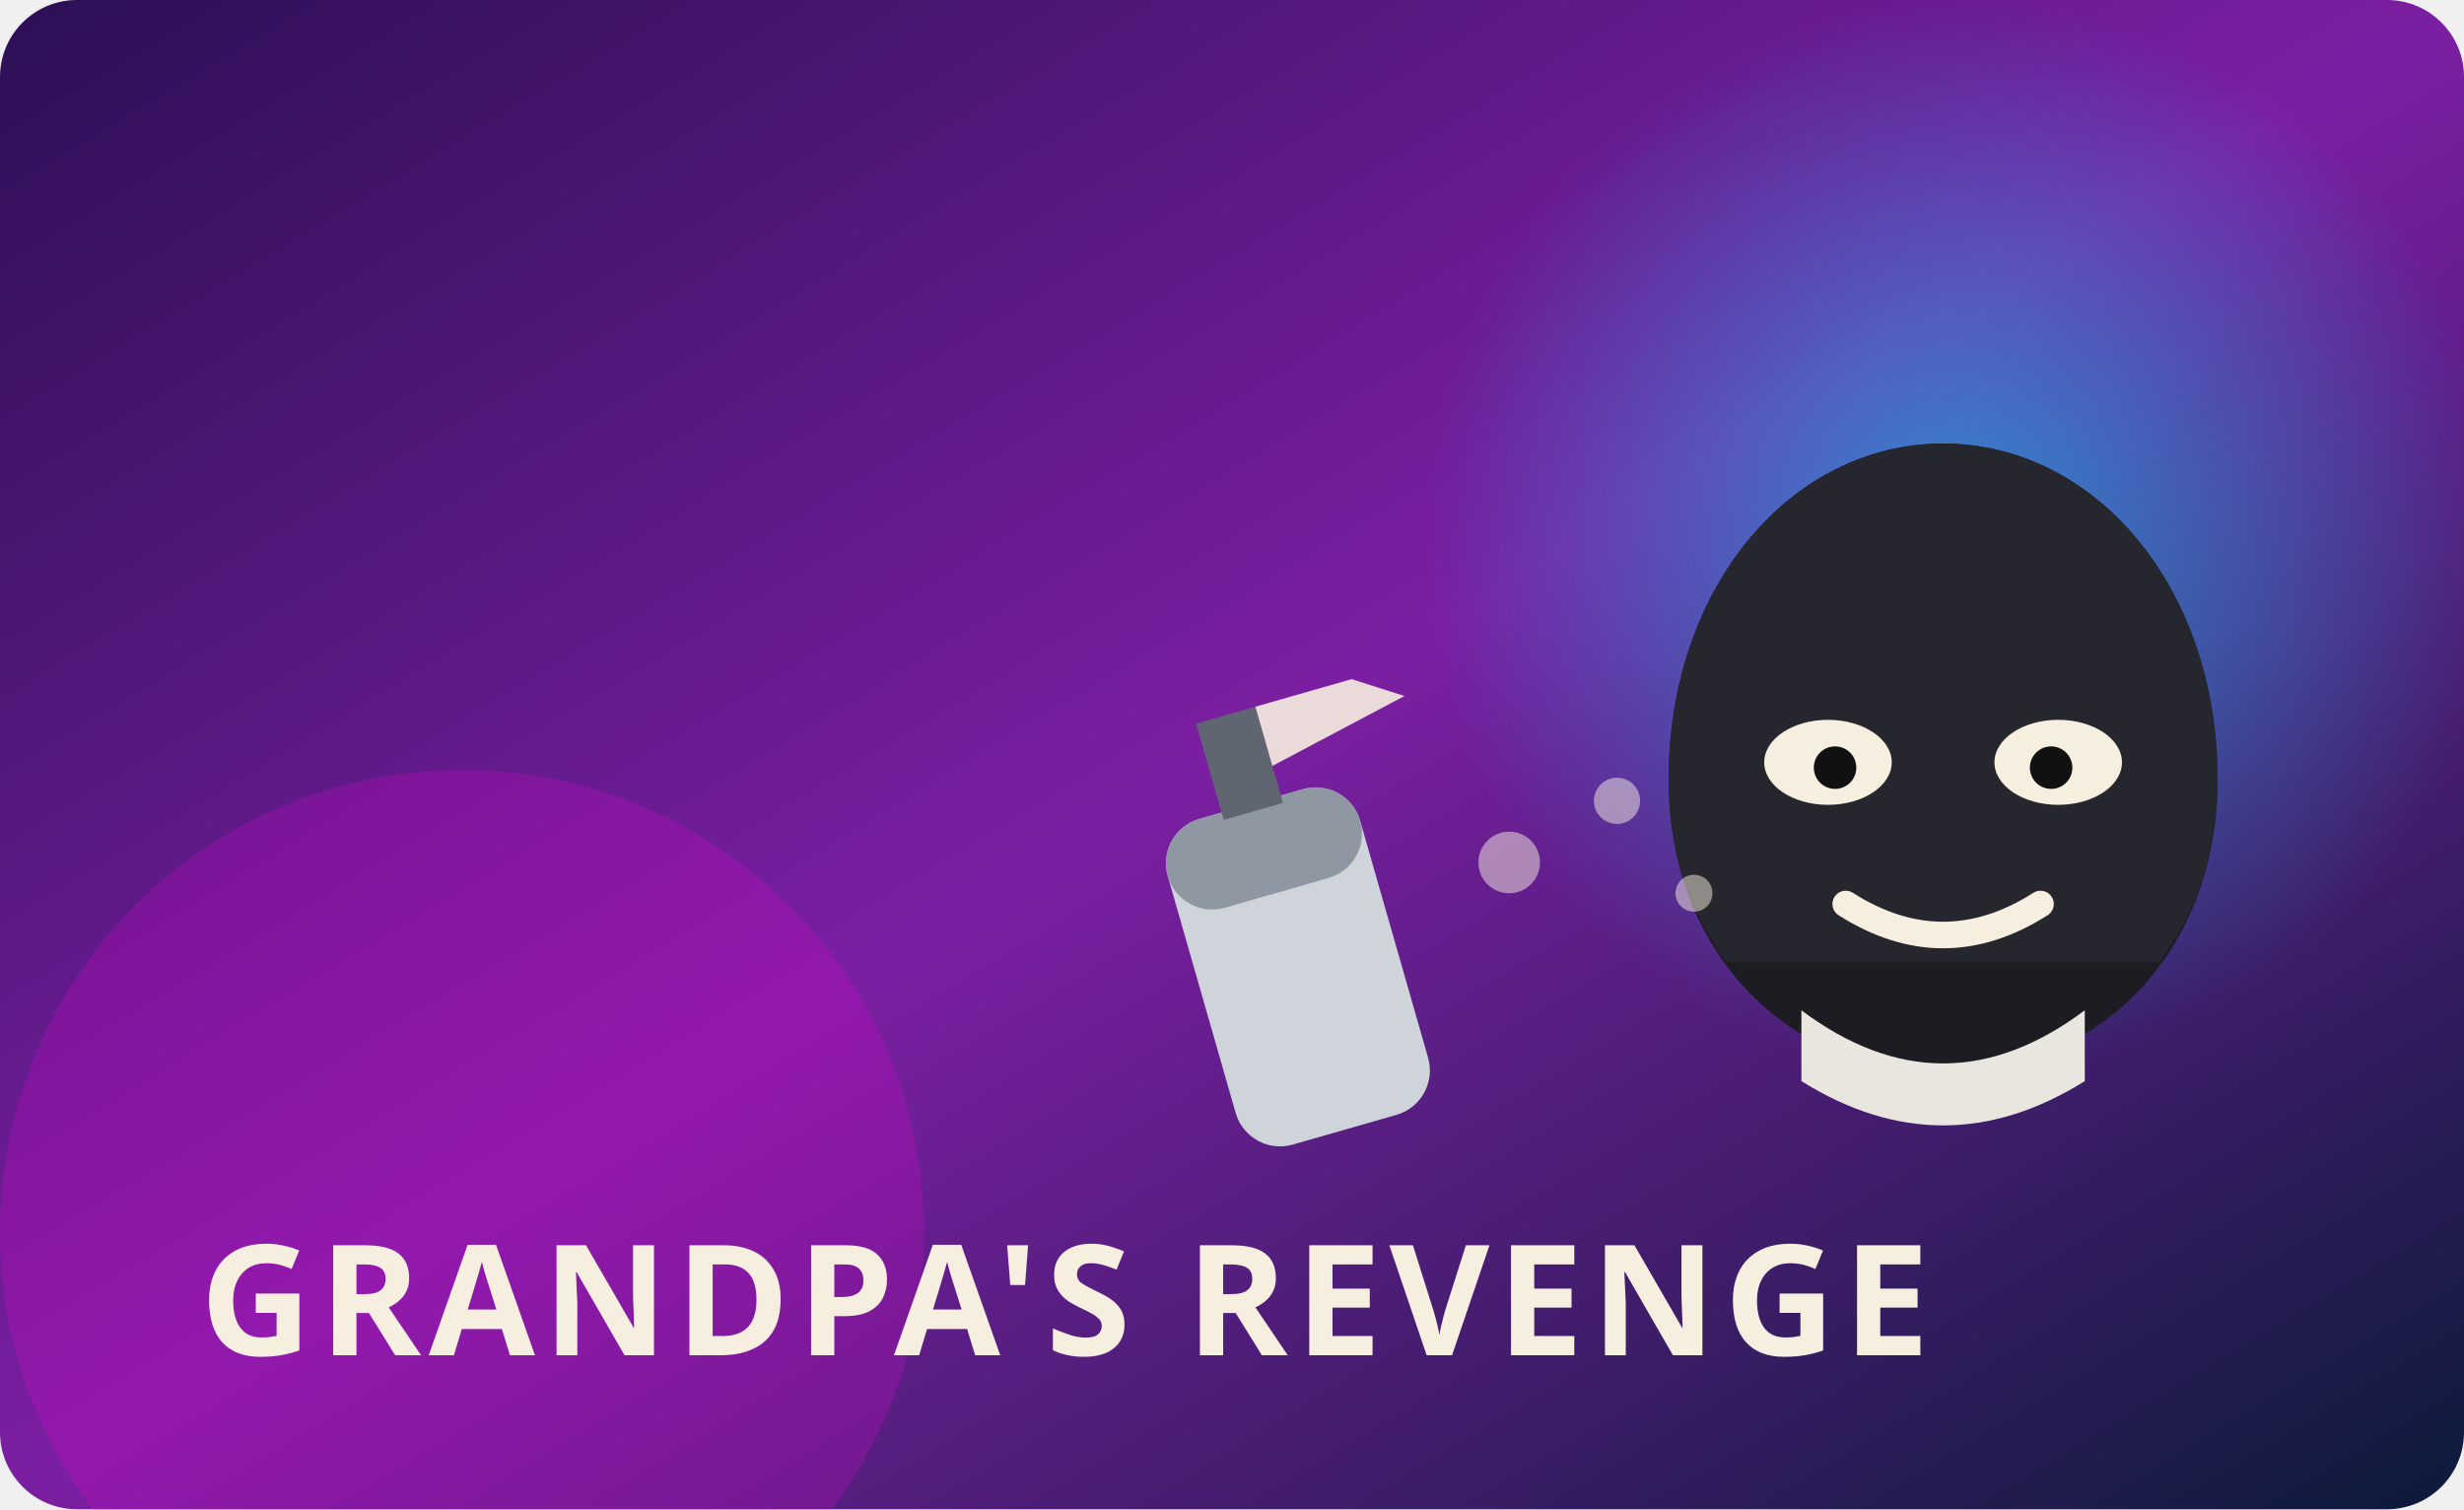
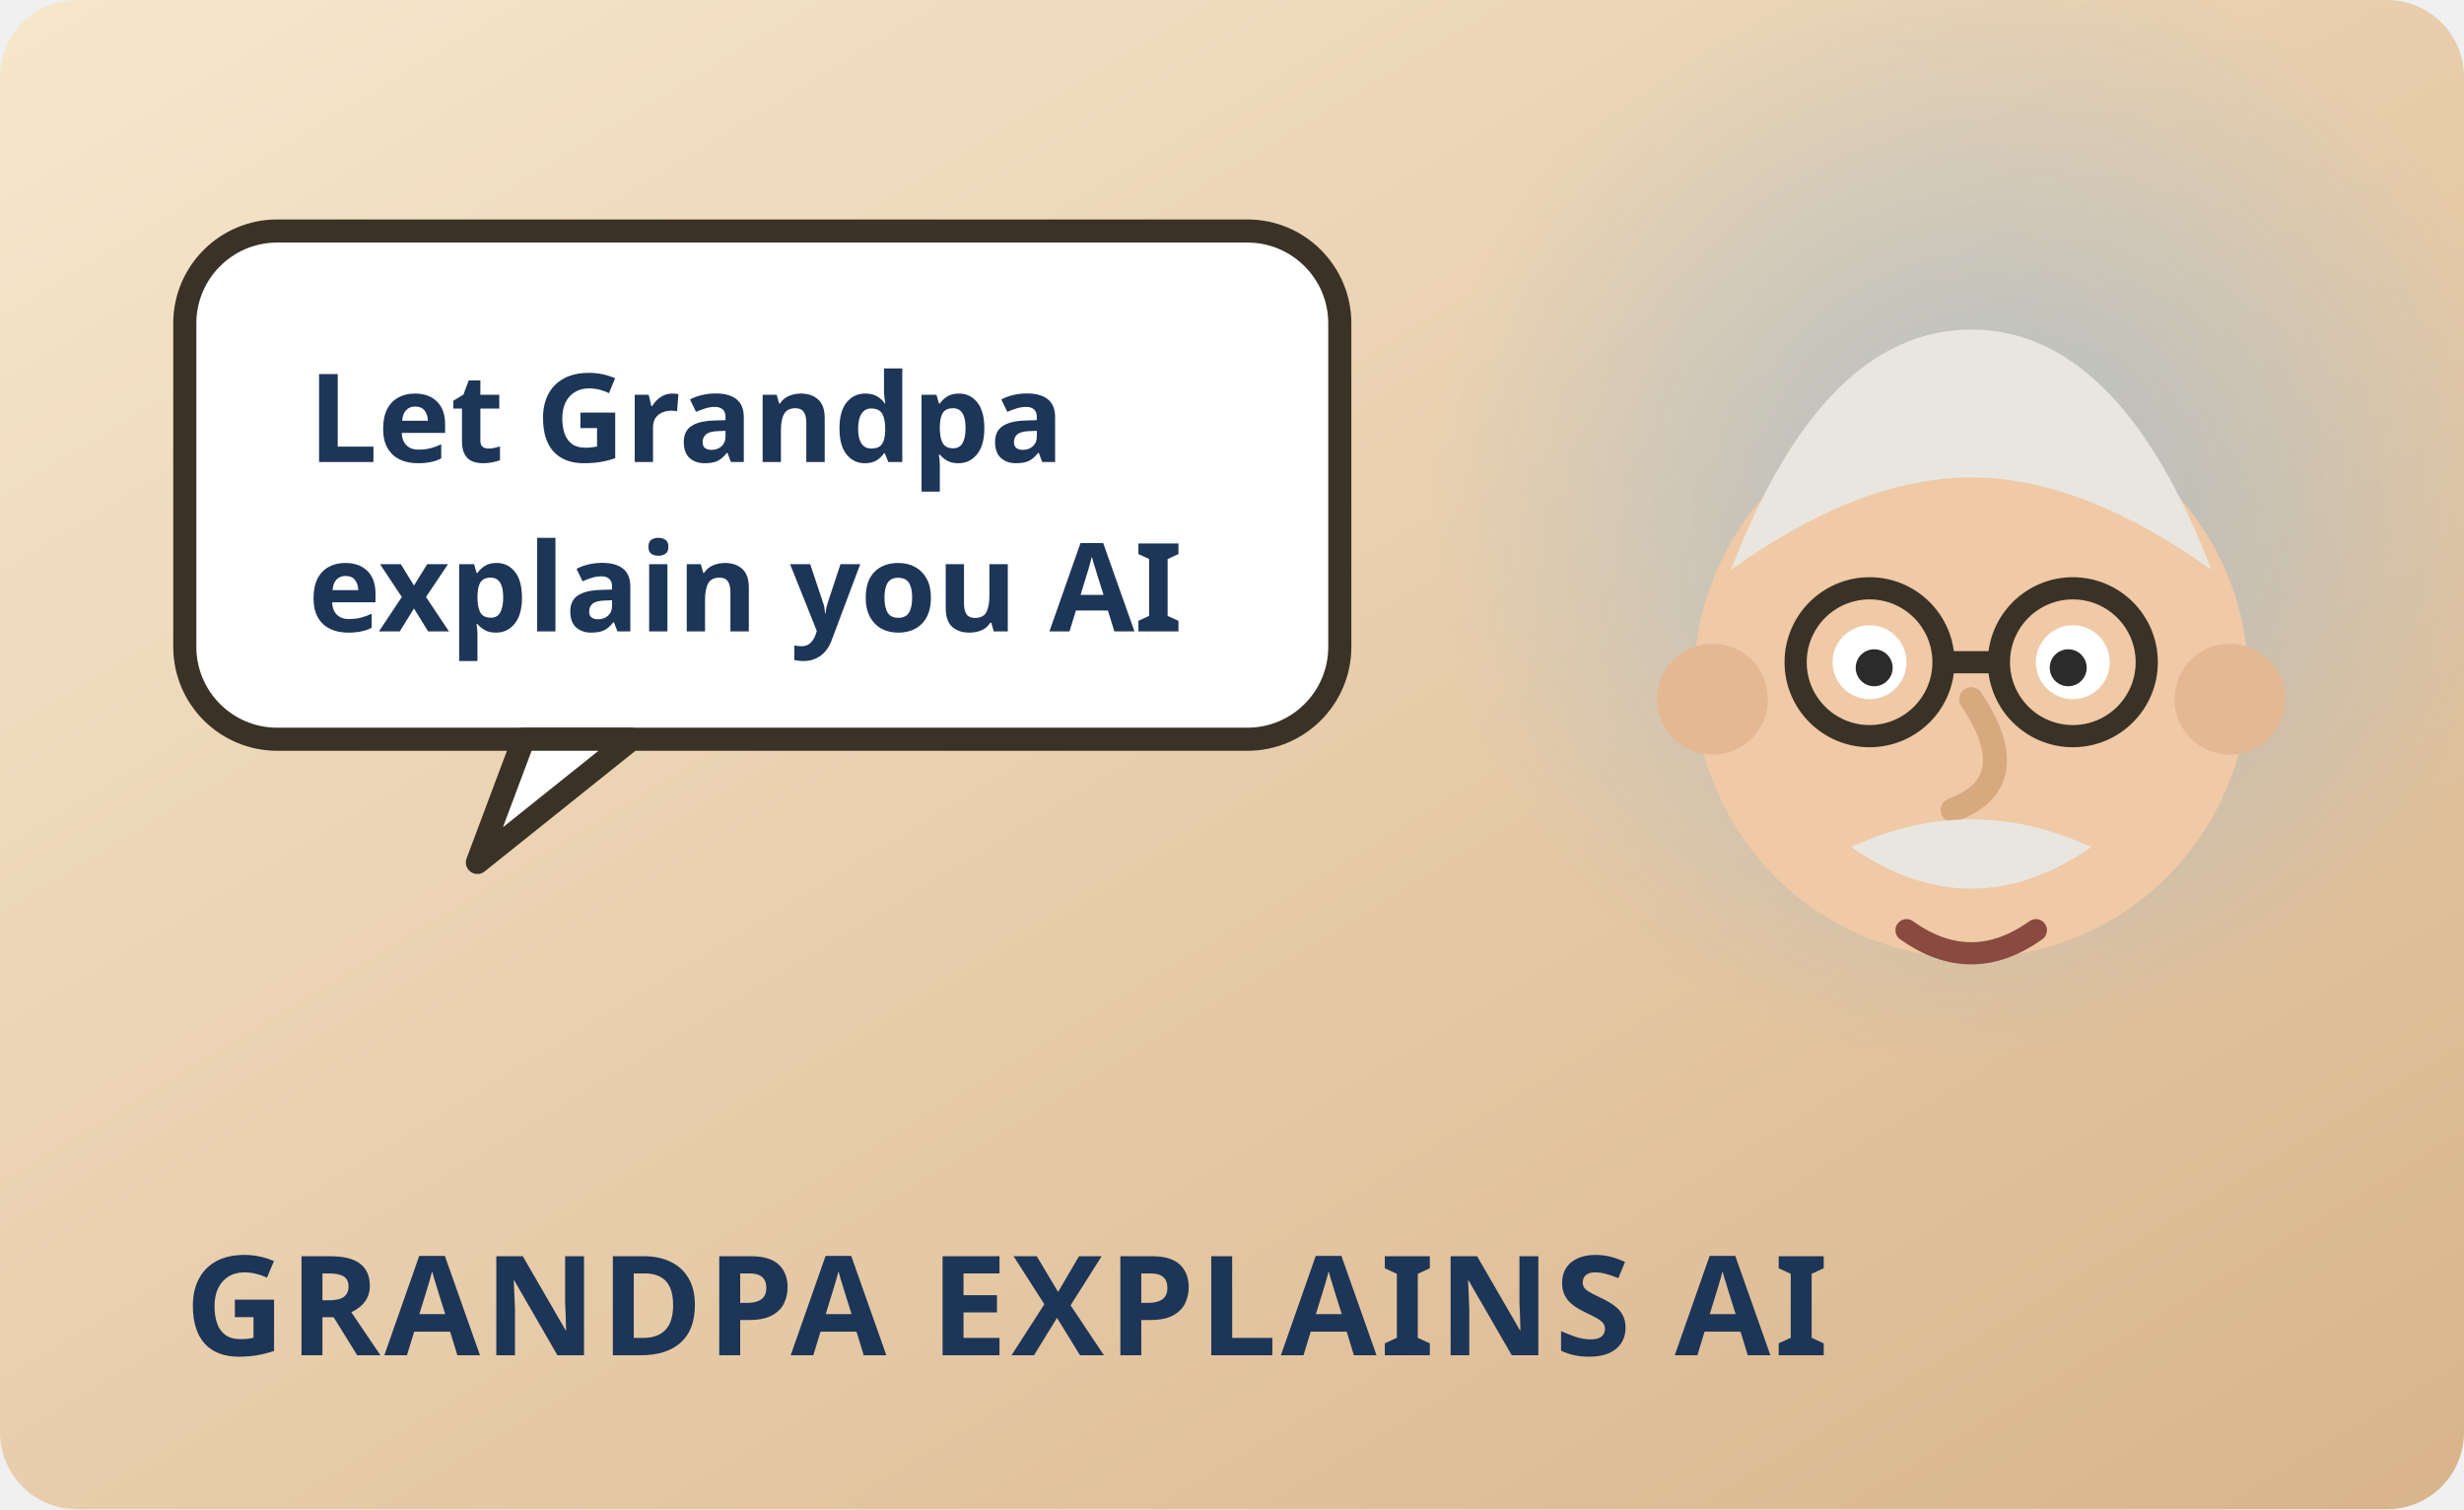
<svg xmlns="http://www.w3.org/2000/svg" width="320" height="196" viewBox="0 0 320 196" fill="none">
  <defs>
    <linearGradient id="gpCardBg" x1="0" y1="0" x2="1" y2="1">
-       <stop offset="0" stop-color="#2b1055" />
-       <stop offset="0.5" stop-color="#7b1fa2" />
-       <stop offset="1" stop-color="#0b1b3a" />
+       <stop offset="0" stop-color="#f6e7cd" />
+       <stop offset="1" stop-color="#d9b48a" />
    </linearGradient>
    <radialGradient id="gpCardGlow" cx="0.5" cy="0.5" r="0.5">
-       <stop offset="0" stop-color="#00e0ff" stop-opacity="0.55" />
-       <stop offset="1" stop-color="#00e0ff" stop-opacity="0" />
+       <stop offset="0" stop-color="#7bb0e0" stop-opacity="0.5" />
+       <stop offset="1" stop-color="#7bb0e0" stop-opacity="0" />
    </radialGradient>
  </defs>
  <rect width="320" height="196" rx="10" fill="url(#gpCardBg)" />
-   <circle cx="255" cy="70" r="70" fill="url(#gpCardGlow)" />
-   <circle cx="60" cy="160" r="60" fill="#ff00e5" opacity="0.18" />
-   <g transform="translate(196 30) scale(1.15)">
-     <path d="M18 62c0-22 14-38 31-38s31 16 31 38c0 19-13 33-31 33S18 81 18 62Z" fill="#1c1c22" />
-     <path d="M18 62c0-22 14-38 31-38s31 16 31 38c0 8-2.4 15-6.6 20.6H24.6C20.4 77 18 70 18 62Z" fill="#26262e" />
-     <ellipse cx="36" cy="60" rx="7.2" ry="4.8" fill="#f6efe0" />
-     <ellipse cx="62" cy="60" rx="7.2" ry="4.8" fill="#f6efe0" />
-     <circle cx="36.8" cy="60.6" r="2.4" fill="#111" />
-     <circle cx="61.2" cy="60.6" r="2.4" fill="#111" />
-     <path d="M38 76q11 7 22 0" stroke="#f6efe0" stroke-width="3" fill="none" stroke-linecap="round" />
-     <path d="M33 88q16 12 32 0v8q-16 10-32 0Z" fill="#e8e6df" />
+   <circle cx="258" cy="66" r="72" fill="url(#gpCardGlow)" />
+   <g transform="translate(196 26) scale(1.2)">
+     <circle cx="50" cy="52" r="30" fill="#f0c9a6" />
+     <circle cx="22" cy="54" r="6" fill="#e3b892" />
+     <circle cx="78" cy="54" r="6" fill="#e3b892" />
+     <path d="M24 40 q10 -26 26 -26 q16 0 26 26 q-14 -10 -26 -10 q-12 0 -26 10 Z" fill="#e8e6df" />
+     <circle cx="39" cy="50" r="4" fill="#fff" />
+     <circle cx="61" cy="50" r="4" fill="#fff" />
+     <circle cx="39.5" cy="50.6" r="2" fill="#2b2b2b" />
+     <circle cx="60.5" cy="50.6" r="2" fill="#2b2b2b" />
+     <g fill="none" stroke="#3a3226" stroke-width="2.4">
+       <circle cx="39" cy="50" r="8" />
+       <circle cx="61" cy="50" r="8" />
+       <path d="M47 50 h6" />
+     </g>
+     <path d="M50 54 q6 9 -2 12" stroke="#d8a97f" stroke-width="2.6" fill="none" stroke-linecap="round" />
+     <path d="M37 70 q13 -6 26 0 q-13 9 -26 0 Z" fill="#e8e6df" />
+     <path d="M43 79 q7 5 14 0" stroke="#8a4a3f" stroke-width="2.4" fill="none" stroke-linecap="round" />
  </g>
-   <g transform="translate(150 108) rotate(-16)">
-     <rect x="0" y="0" width="26" height="44" rx="6" fill="#cfd3da" />
-     <rect x="0" y="0" width="26" height="12" rx="6" fill="#8f97a3" />
-     <rect x="9" y="-12" width="8" height="13" fill="#5f6672" />
-     <path d="M17 -12h13l6 4-19 4z" fill="#f6efe0" opacity="0.9" />
+   <g transform="translate(24 30)">
+     <rect width="150" height="66" rx="12" fill="#ffffff" stroke="#3a3226" stroke-width="3" />
+     <path d="M44 66 l-6 16 l20 -16 Z" fill="#ffffff" stroke="#3a3226" stroke-width="3" stroke-linejoin="round" />
+     <text x="16" y="30" fill="#1d3557" font-family="system-ui, sans-serif" font-size="16" font-weight="700">Let Grandpa</text>
+     <text x="16" y="52" fill="#1d3557" font-family="system-ui, sans-serif" font-size="16" font-weight="700">explain you AI</text>
  </g>
-   <g fill="#f6efe0" opacity="0.5">
-     <circle cx="196" cy="112" r="4" />
-     <circle cx="210" cy="104" r="3" />
-     <circle cx="220" cy="116" r="2.4" />
-   </g>
-   <text x="26" y="176" fill="#f6efe0" font-family="system-ui, sans-serif" font-size="20" font-weight="700" letter-spacing="1">GRANDPA'S REVENGE</text>
+   <text x="24" y="176" fill="#1d3557" font-family="system-ui, sans-serif" font-size="18" font-weight="700" letter-spacing="0.5">GRANDPA EXPLAINS AI</text>
</svg>
